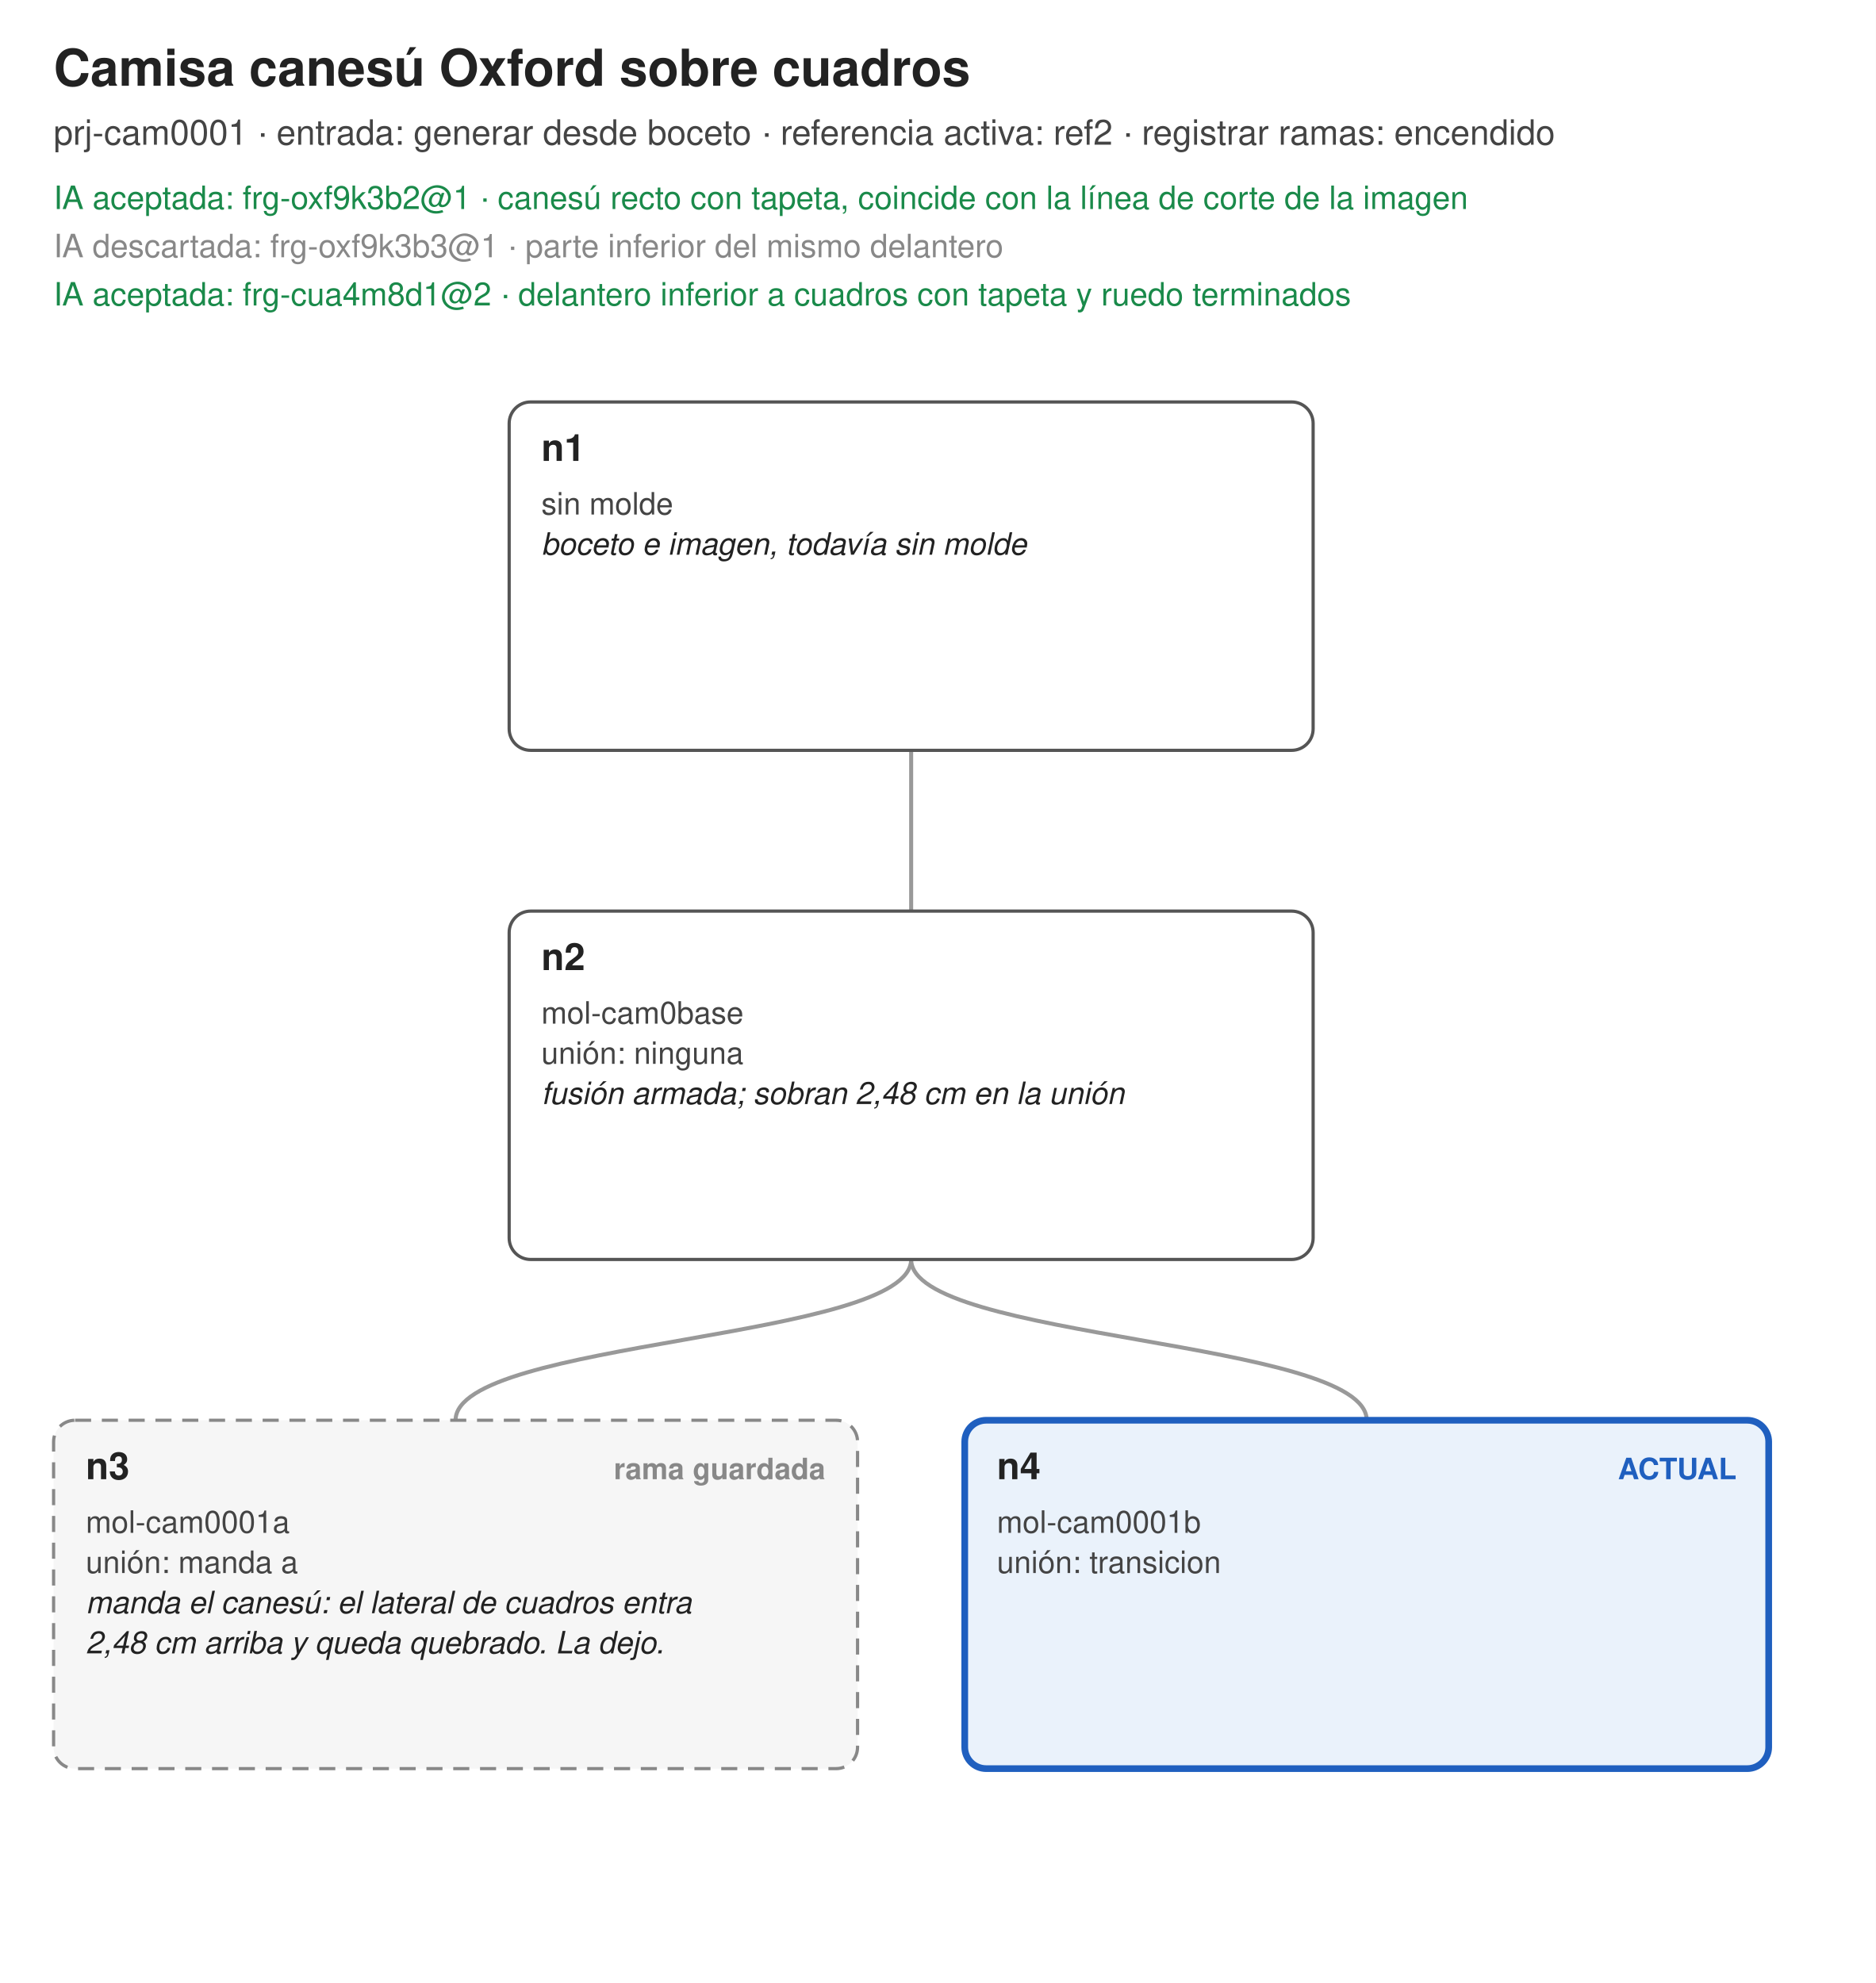
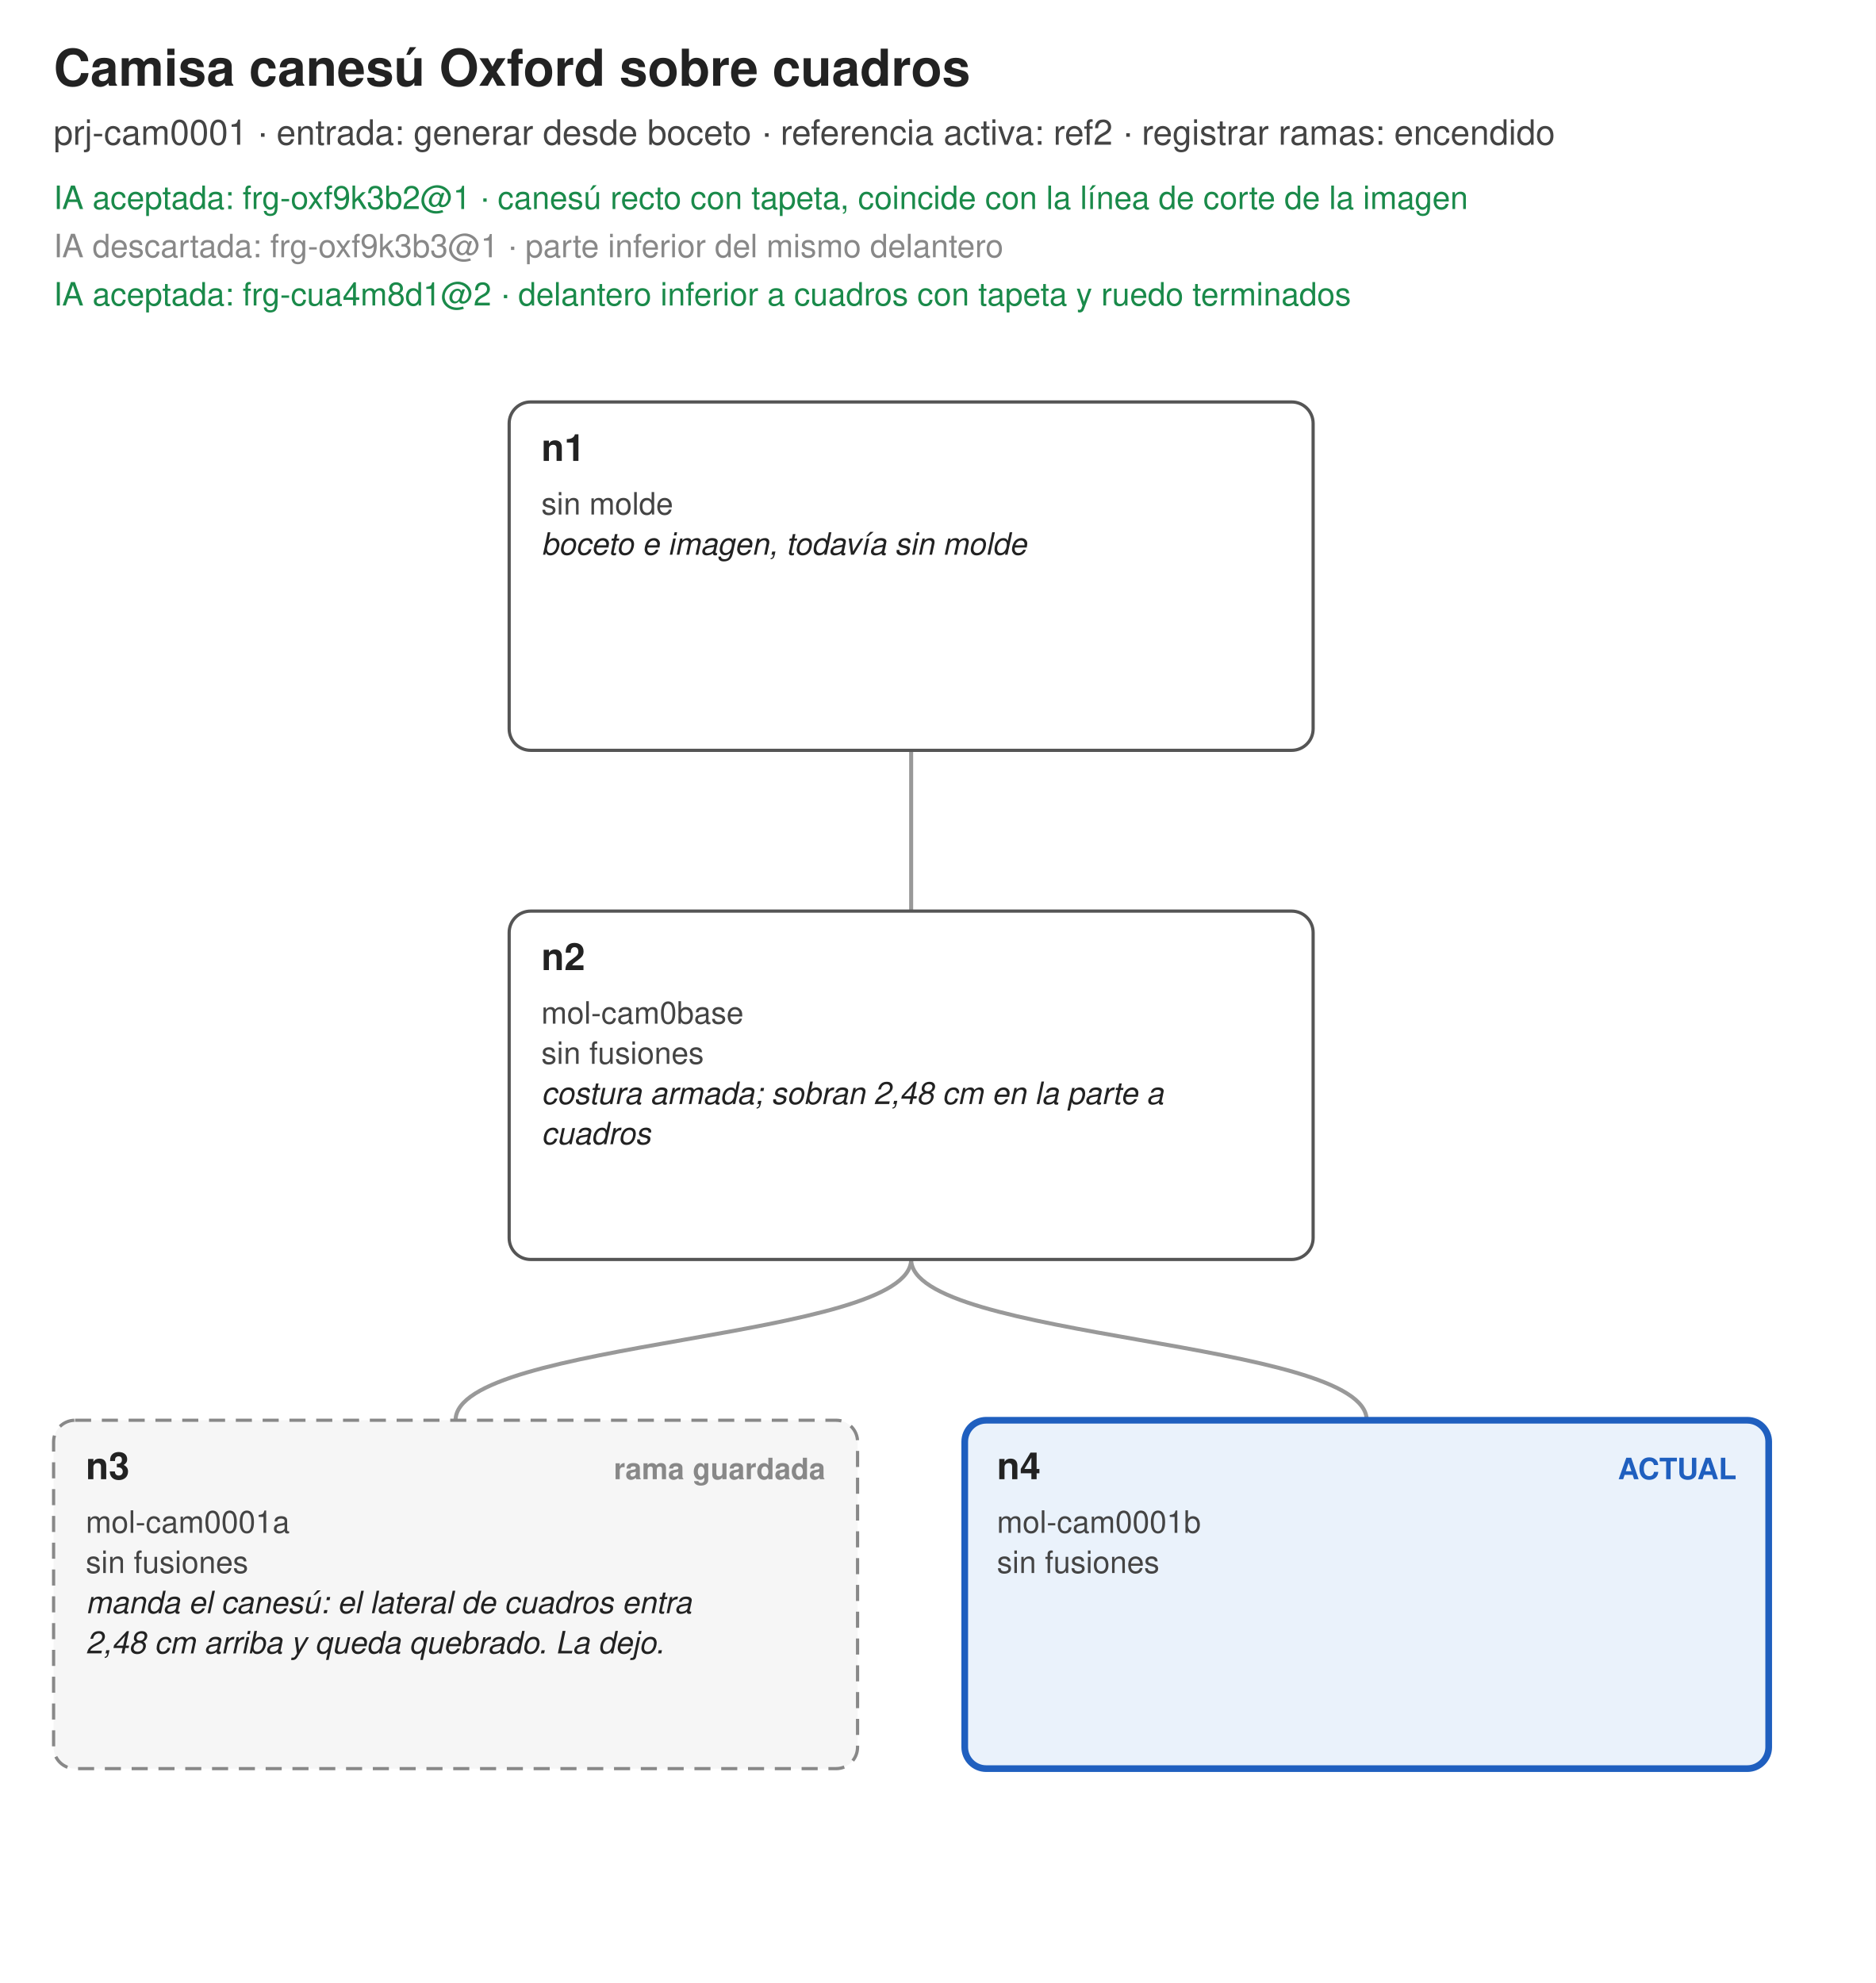
<svg xmlns="http://www.w3.org/2000/svg" viewBox="0 0 700 740" width="700" height="740" font-family="Helvetica, Arial, sans-serif">
  <rect width="100%" height="100%" fill="#ffffff" />
  <text x="20" y="32" font-size="19" font-weight="bold" fill="#222">Camisa canesú Oxford sobre cuadros</text>
  <text x="20" y="54" font-size="13" fill="#444">prj-cam0001 · entrada: generar desde boceto · referencia activa: ref2 · registrar ramas: encendido</text>
  <text x="20" y="78" font-size="12" fill="#1a8a4a">IA aceptada: frg-oxf9k3b2@1 · canesú recto con tapeta, coincide con la línea de corte de la imagen</text>
  <text x="20" y="96" font-size="12" fill="#888">IA descartada: frg-oxf9k3b3@1 · parte inferior del mismo delantero</text>
  <text x="20" y="114" font-size="12" fill="#1a8a4a">IA aceptada: frg-cua4m8d1@2 · delantero inferior a cuadros con tapeta y ruedo terminados</text>
  <path d="M340.0,280 C340.0,310.0 340.0,310.0 340.0,340" fill="none" stroke="#999" stroke-width="1.5" />
  <path d="M340.0,470 C340.0,500.0 170.0,500.0 170.0,530" fill="none" stroke="#999" stroke-width="1.5" />
  <path d="M340.0,470 C340.0,500.0 510.0,500.0 510.0,530" fill="none" stroke="#999" stroke-width="1.5" />
  <rect x="190.0" y="150" width="300" height="130" rx="8" fill="#ffffff" stroke="#555" stroke-width="1.2" />
  <text x="202.0" y="172" font-size="14" font-weight="bold" fill="#222">n1</text>
  <text x="478.0" y="172" font-size="11" font-weight="bold" text-anchor="end" fill="#555" />
  <text x="202.0" y="192" font-size="11.5" fill="#444">sin molde</text>
  <text x="202.0" y="207" font-size="11.5" fill="#222" font-style="italic">boceto e imagen, todavía sin molde</text>
  <rect x="190.0" y="340" width="300" height="130" rx="8" fill="#ffffff" stroke="#555" stroke-width="1.2" />
  <text x="202.0" y="362" font-size="14" font-weight="bold" fill="#222">n2</text>
  <text x="478.0" y="362" font-size="11" font-weight="bold" text-anchor="end" fill="#555" />
  <text x="202.0" y="382" font-size="11.5" fill="#444">mol-cam0base</text>
-   <text x="202.0" y="397" font-size="11.5" fill="#444">unión: ninguna</text>
-   <text x="202.0" y="412" font-size="11.5" fill="#222" font-style="italic">fusión armada; sobran 2,48 cm en la unión</text>
+   <text x="202.0" y="397" font-size="11.5" fill="#444">sin fusiones</text>
+   <text x="202.0" y="412" font-size="11.5" fill="#222" font-style="italic">costura armada; sobran 2,48 cm en la parte a</text>
+   <text x="202.0" y="427" font-size="11.5" fill="#222" font-style="italic">cuadros</text>
  <rect x="20" y="530" width="300" height="130" rx="8" fill="#f6f6f6" stroke="#888" stroke-width="1.2" stroke-dasharray="6 4" />
  <text x="32" y="552" font-size="14" font-weight="bold" fill="#222">n3</text>
  <text x="308" y="552" font-size="11" font-weight="bold" text-anchor="end" fill="#888">rama guardada</text>
  <text x="32" y="572" font-size="11.5" fill="#444">mol-cam0001a</text>
-   <text x="32" y="587" font-size="11.5" fill="#444">unión: manda a</text>
+   <text x="32" y="587" font-size="11.5" fill="#444">sin fusiones</text>
  <text x="32" y="602" font-size="11.5" fill="#222" font-style="italic">manda el canesú: el lateral de cuadros entra</text>
  <text x="32" y="617" font-size="11.5" fill="#222" font-style="italic">2,48 cm arriba y queda quebrado. La dejo.</text>
  <rect x="360" y="530" width="300" height="130" rx="8" fill="#eaf2fb" stroke="#1f5fbf" stroke-width="2.5" />
  <text x="372" y="552" font-size="14" font-weight="bold" fill="#222">n4</text>
  <text x="648" y="552" font-size="11" font-weight="bold" text-anchor="end" fill="#1f5fbf">ACTUAL</text>
  <text x="372" y="572" font-size="11.5" fill="#444">mol-cam0001b</text>
-   <text x="372" y="587" font-size="11.5" fill="#444">unión: transicion</text>
+   <text x="372" y="587" font-size="11.5" fill="#444">sin fusiones</text>
</svg>
